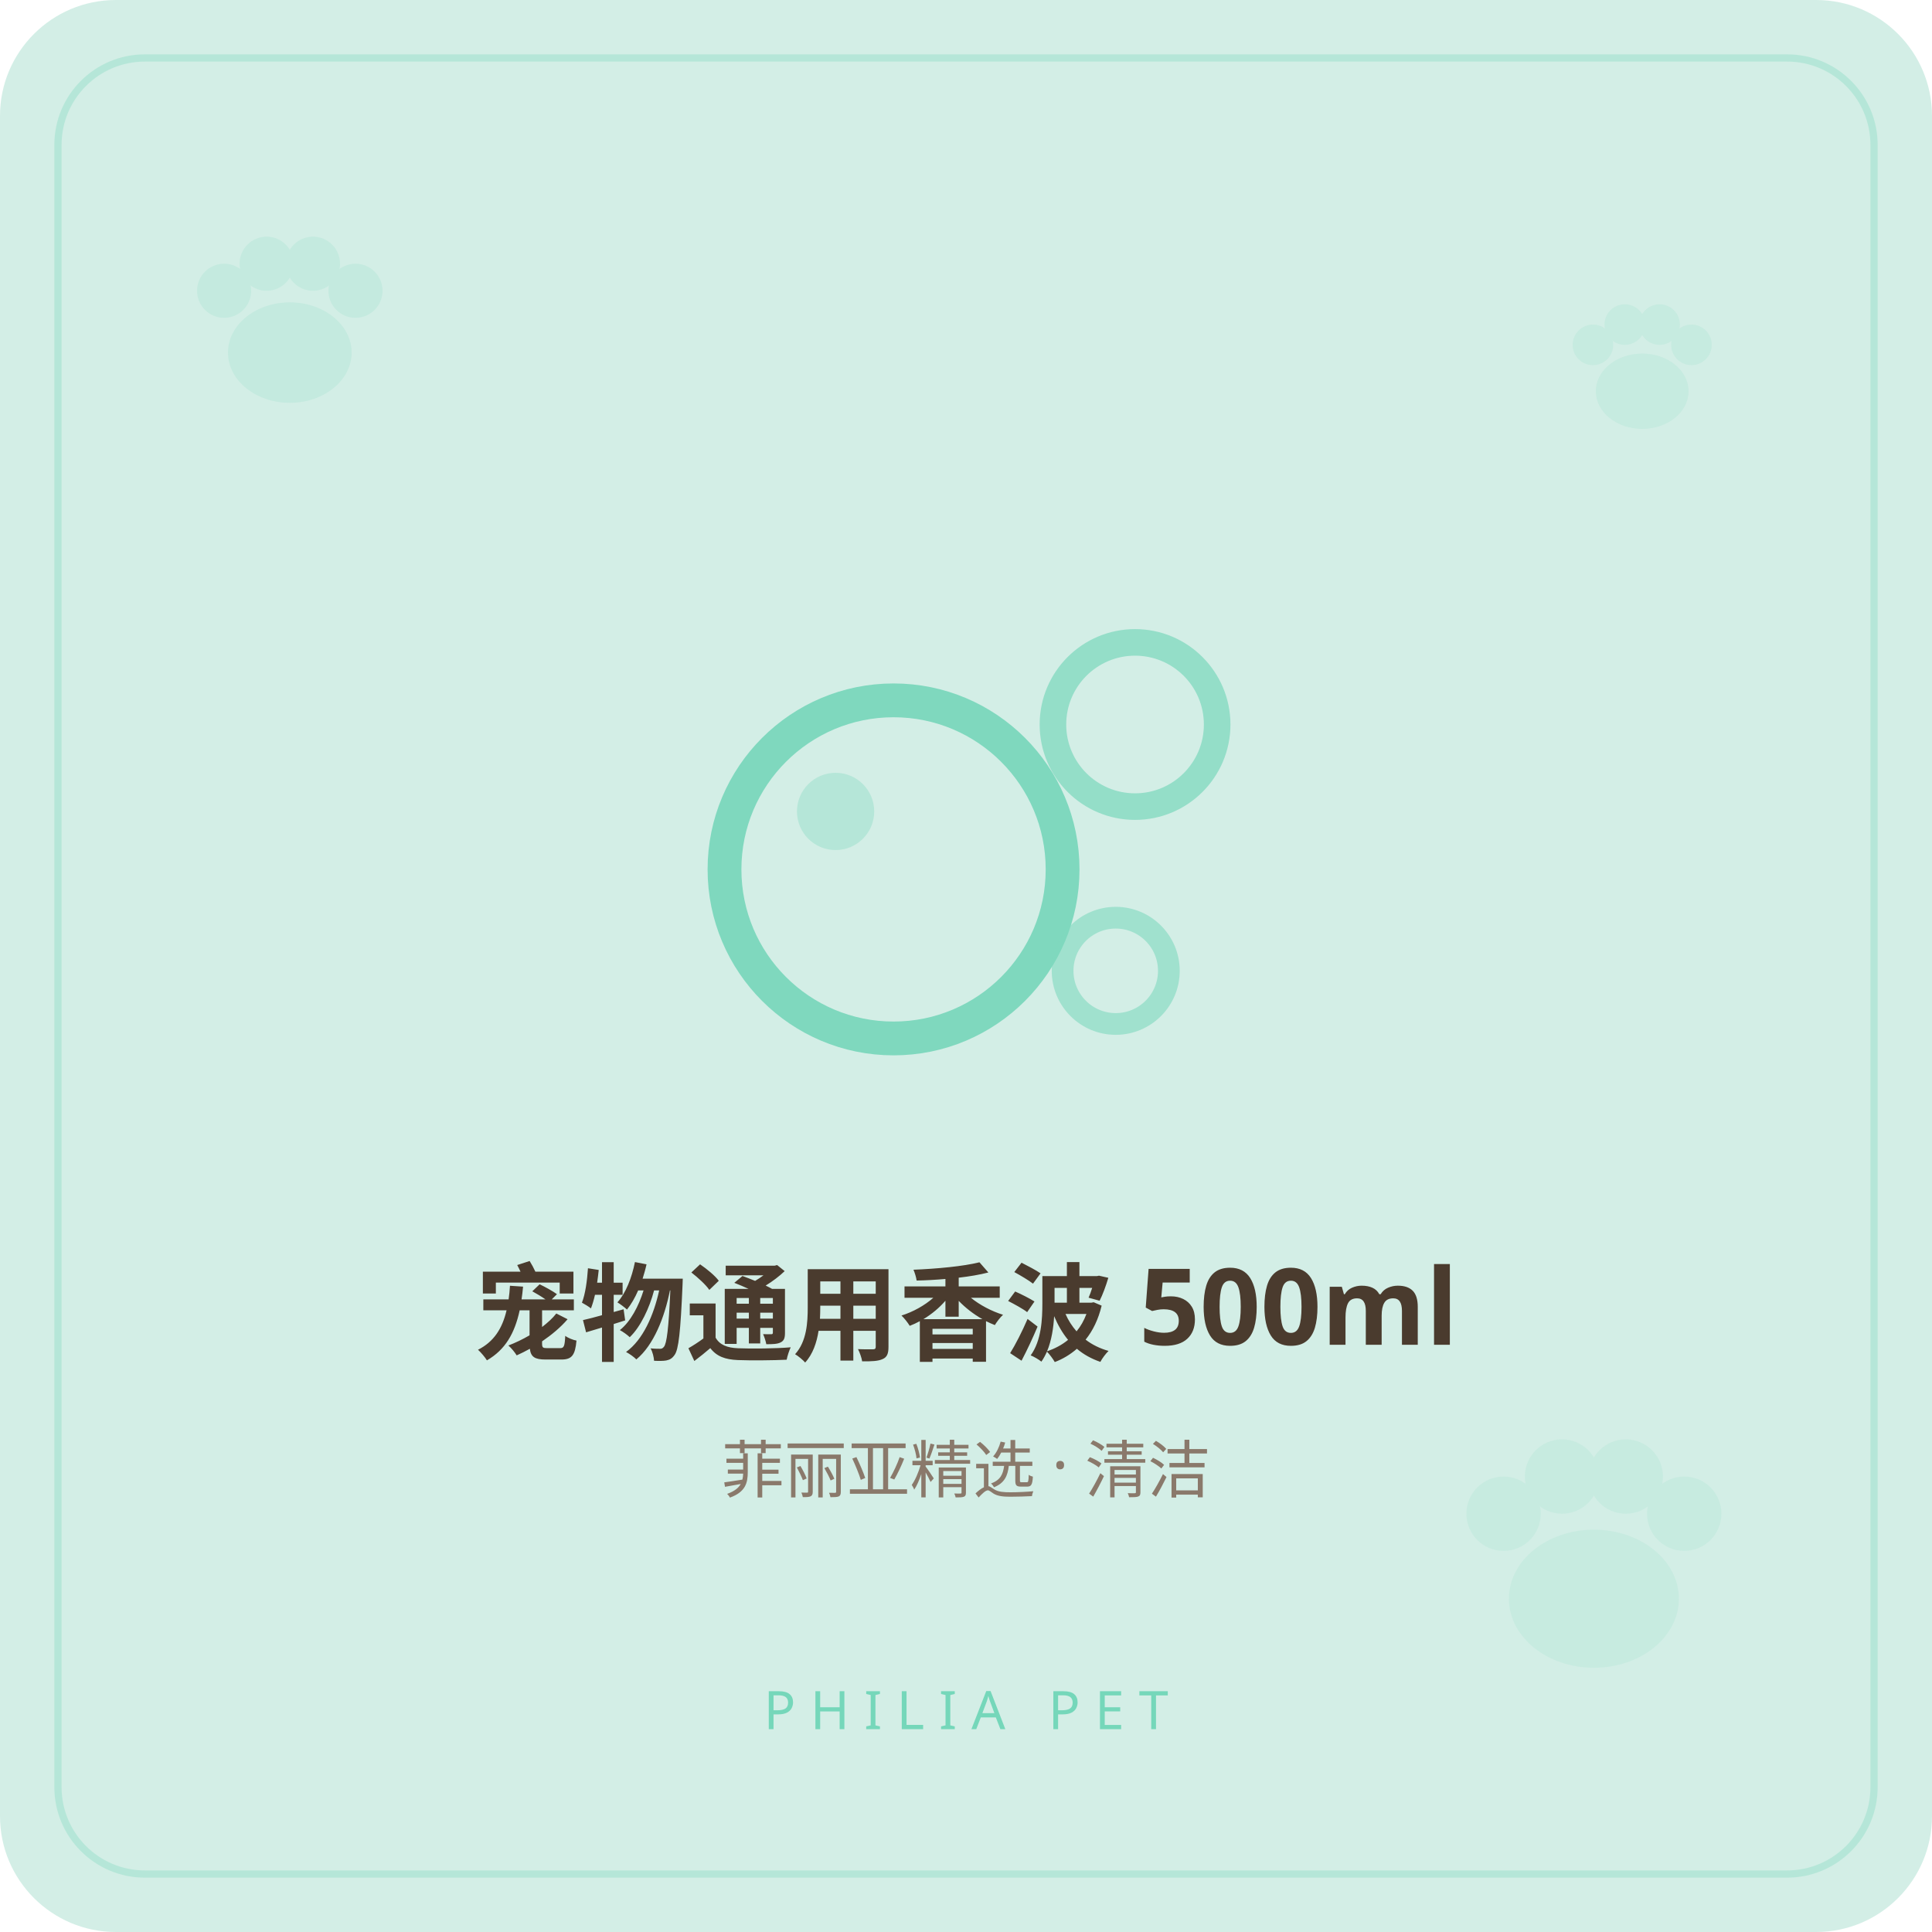
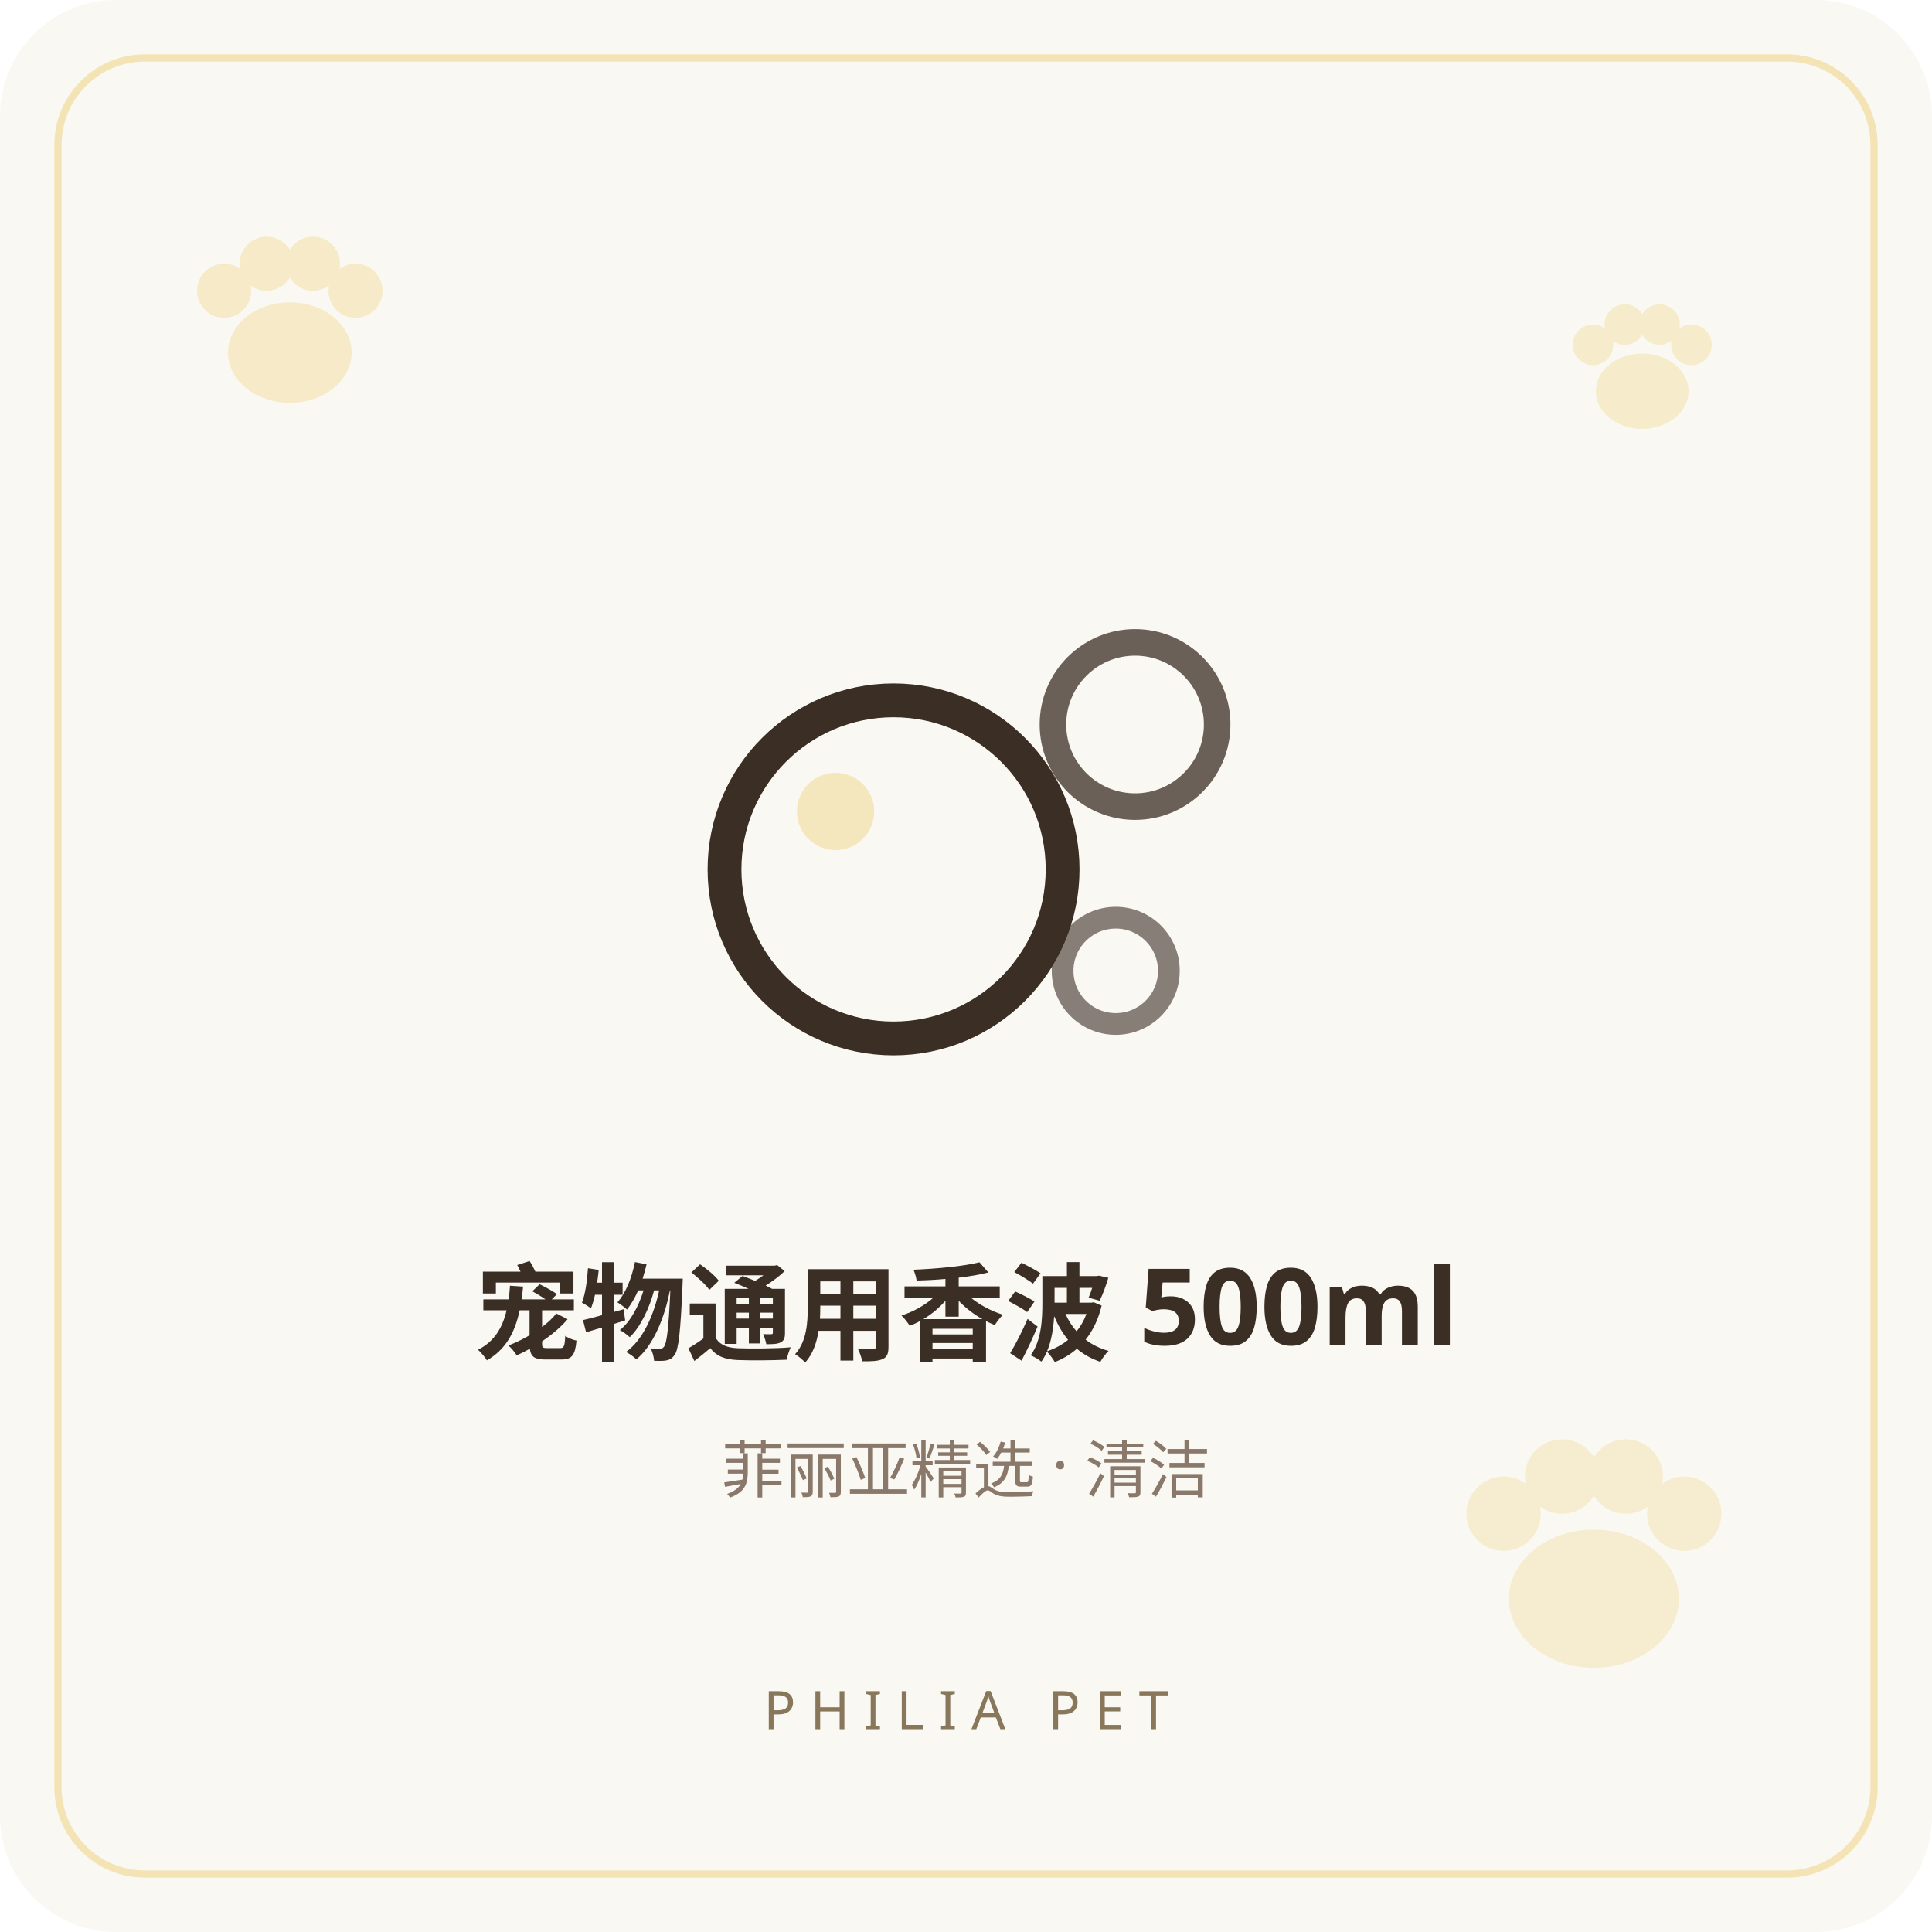
<svg xmlns="http://www.w3.org/2000/svg" width="800" height="800" viewBox="0 0 800 800">
-   <rect width="800" height="800" rx="48" fill="#D3EEE6" />
-   <rect x="24" y="24" width="752" height="752" rx="36" fill="none" stroke="#7FD8BE" stroke-width="3" opacity="0.35" />
-   <g transform="translate(120 130) scale(1.6)" fill="#7FD8BE" opacity="0.18">
+   <rect width="800" height="800" rx="48" fill="#FAF8F2" />
+   <rect x="24" y="24" width="752" height="752" rx="36" fill="none" stroke="#F2DFA6" stroke-width="3" opacity="0.8" />
+   <g transform="translate(120 130) scale(1.6)" fill="#F2DFA6" opacity="0.55">
    <ellipse cx="0" cy="10" rx="16" ry="13" />
    <circle cx="-17" cy="-6" r="7" />
    <circle cx="-6" cy="-13" r="7" />
    <circle cx="6" cy="-13" r="7" />
    <circle cx="17" cy="-6" r="7" />
  </g>
-   <g transform="translate(660 640) scale(2.2)" fill="#7FD8BE" opacity="0.14">
+   <g transform="translate(660 640) scale(2.2)" fill="#F2DFA6" opacity="0.45">
    <ellipse cx="0" cy="10" rx="16" ry="13" />
    <circle cx="-17" cy="-6" r="7" />
    <circle cx="-6" cy="-13" r="7" />
    <circle cx="6" cy="-13" r="7" />
    <circle cx="17" cy="-6" r="7" />
  </g>
-   <g transform="translate(680 150) scale(1.2)" fill="#7FD8BE" opacity="0.16">
+   <g transform="translate(680 150) scale(1.2)" fill="#F2DFA6" opacity="0.5">
    <ellipse cx="0" cy="10" rx="16" ry="13" />
    <circle cx="-17" cy="-6" r="7" />
    <circle cx="-6" cy="-13" r="7" />
    <circle cx="6" cy="-13" r="7" />
    <circle cx="17" cy="-6" r="7" />
  </g>
-   <circle cx="370" cy="360" r="70" fill="none" stroke="#7FD8BE" stroke-width="14" />
-   <circle cx="470" cy="300" r="34" fill="none" stroke="#7FD8BE" stroke-width="11" opacity="0.75" />
-   <circle cx="462" cy="402" r="22" fill="none" stroke="#7FD8BE" stroke-width="9" opacity="0.6" />
-   <circle cx="346" cy="336" r="16" fill="#7FD8BE" opacity="0.35" />
-   <text x="400" y="560" text-anchor="middle" font-family="'PingFang SC','Microsoft YaHei',sans-serif" font-size="44" font-weight="600" fill="#4A3B2E">宠物通用香波 500ml</text>
+   <circle cx="370" cy="360" r="70" fill="none" stroke="#3B2E24" stroke-width="14" />
+   <circle cx="470" cy="300" r="34" fill="none" stroke="#3B2E24" stroke-width="11" opacity="0.75" />
+   <circle cx="462" cy="402" r="22" fill="none" stroke="#3B2E24" stroke-width="9" opacity="0.6" />
+   <circle cx="346" cy="336" r="16" fill="#F2DFA6" opacity="0.7" />
+   <text x="400" y="560" text-anchor="middle" font-family="'PingFang SC','Microsoft YaHei',sans-serif" font-size="44" font-weight="600" fill="#3B2E24">宠物通用香波 500ml</text>
  <text x="400" y="618" text-anchor="middle" font-family="'PingFang SC','Microsoft YaHei',sans-serif" font-size="26" fill="#8A796B">菲丽亚精选 · 清洁</text>
-   <text x="400" y="716" text-anchor="middle" font-family="'PingFang SC','Microsoft YaHei',sans-serif" font-size="22" letter-spacing="6" fill="#5ED1AF" opacity="0.8">PHILIA PET</text>
+   <text x="400" y="716" text-anchor="middle" font-family="'PingFang SC','Microsoft YaHei',sans-serif" font-size="22" letter-spacing="6" fill="#6B5636" opacity="0.8">PHILIA PET</text>
</svg>
